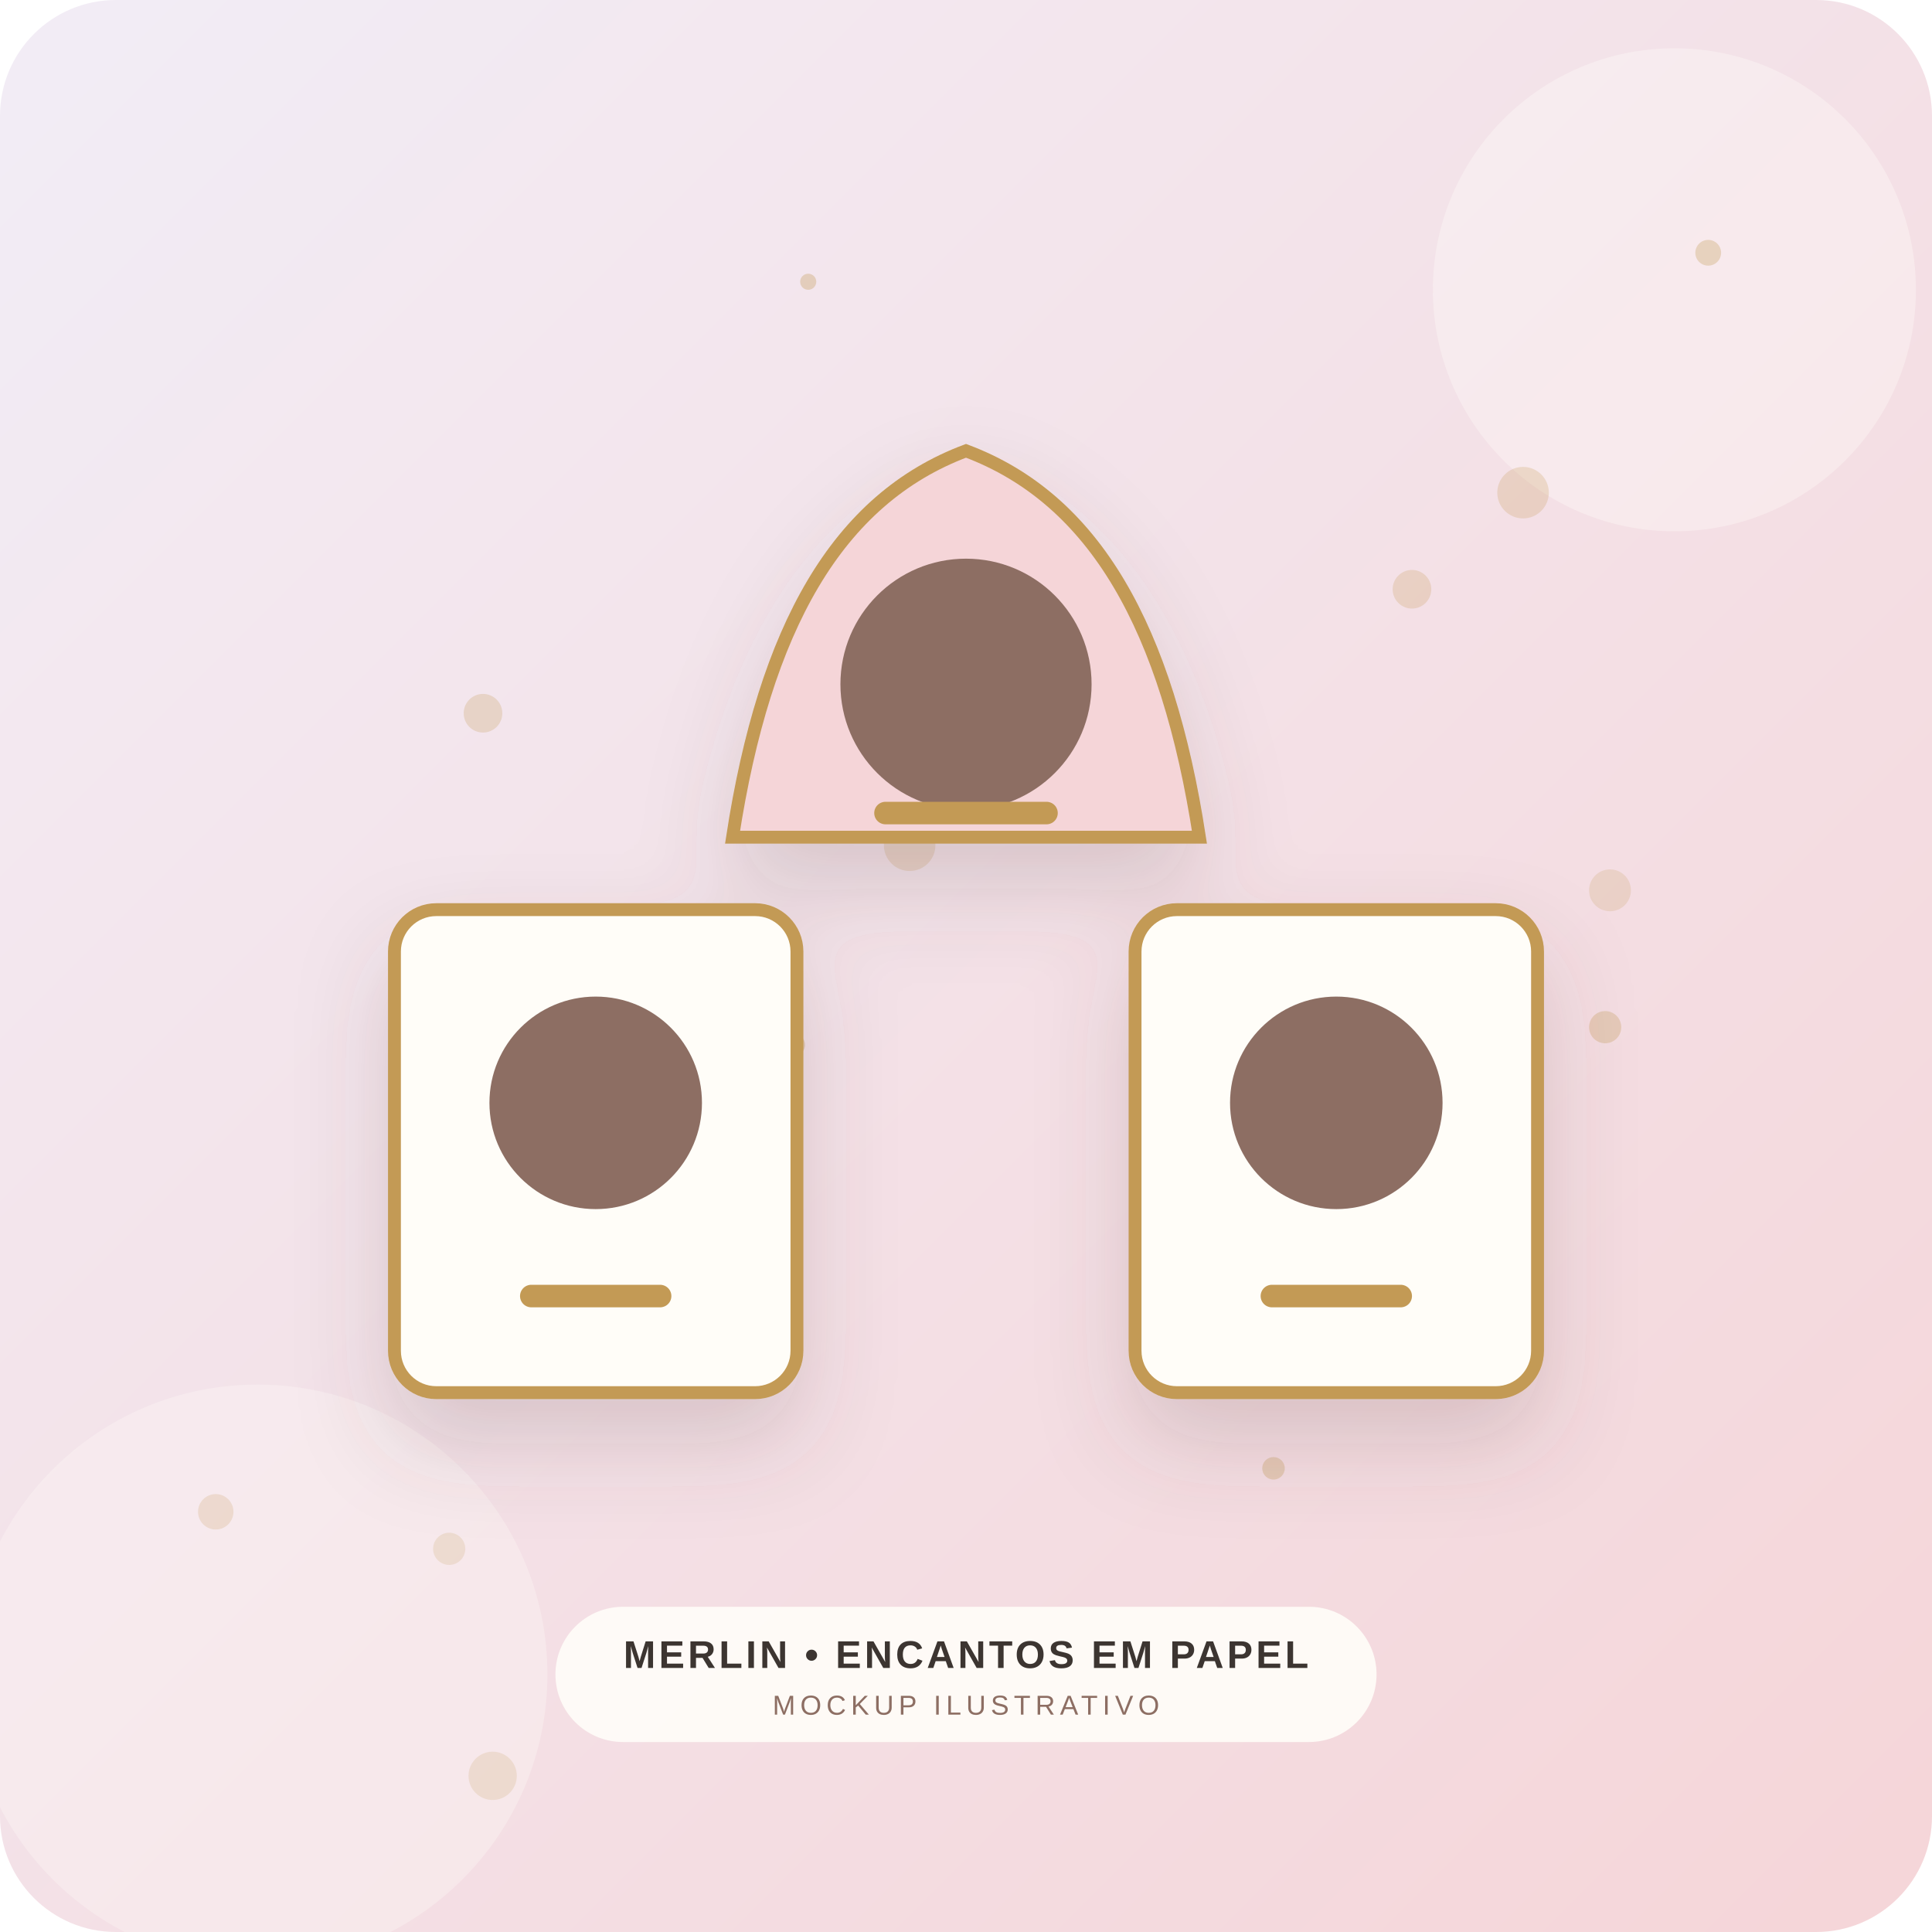
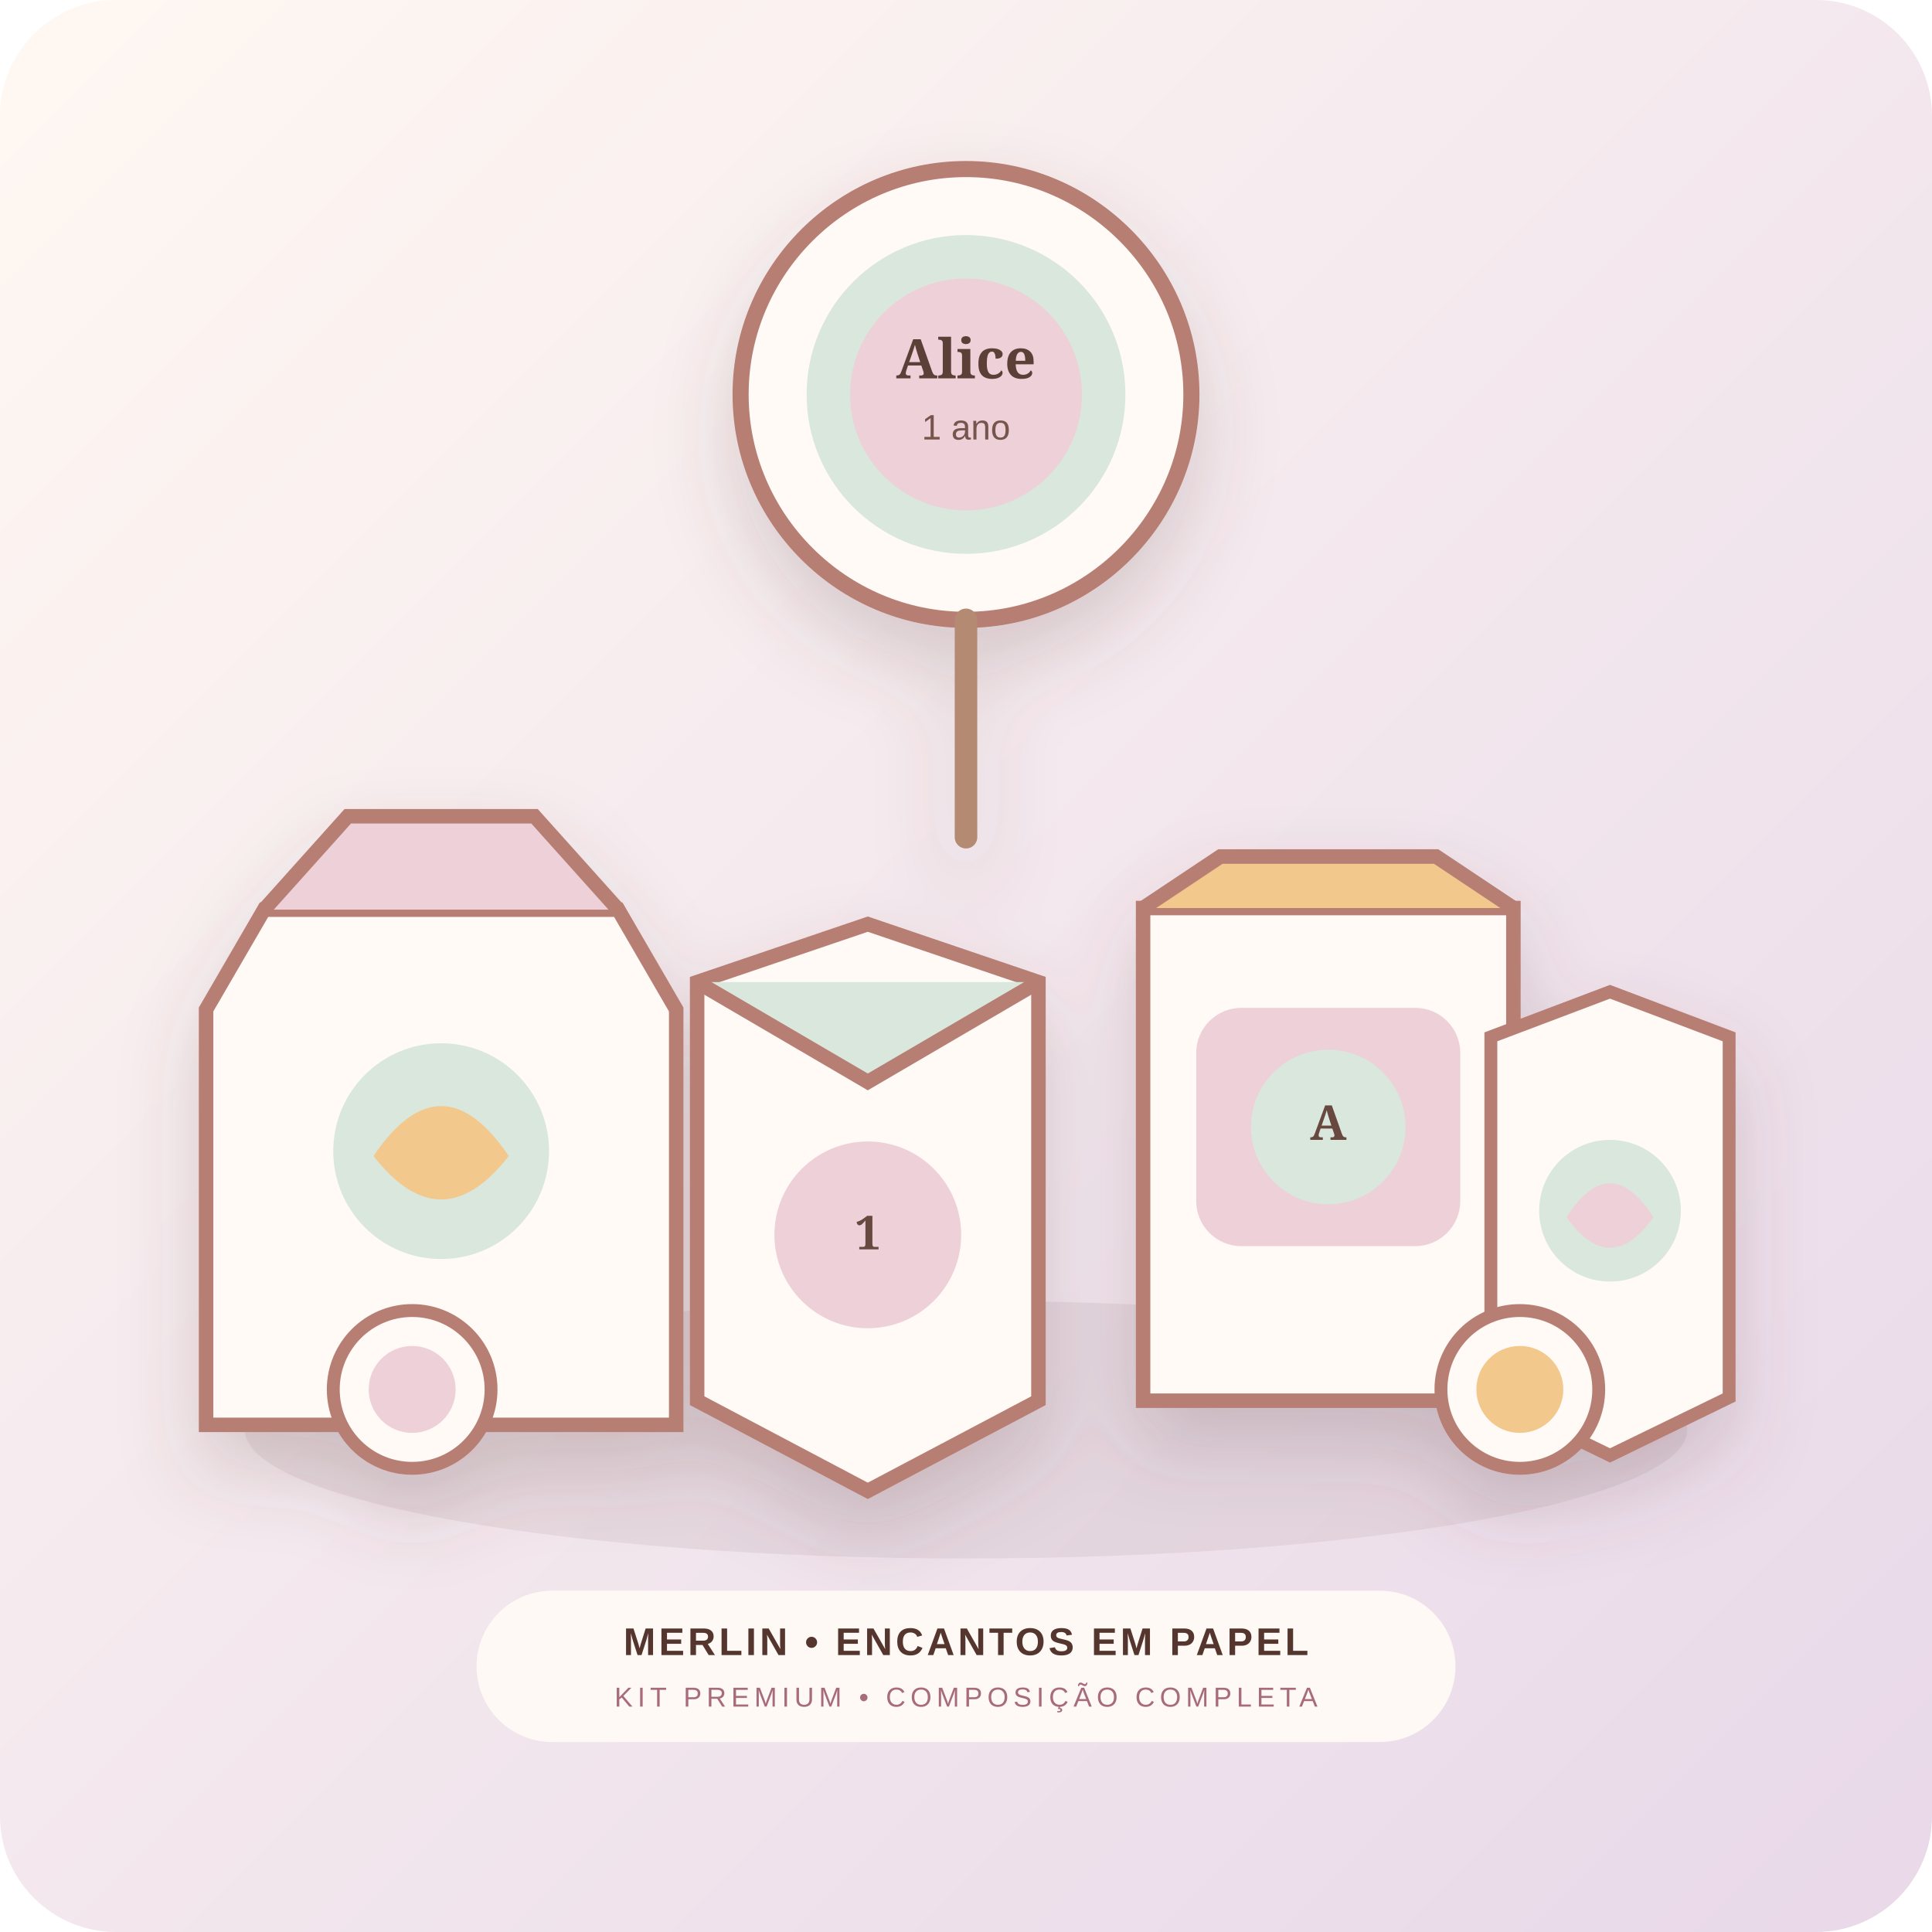
<svg xmlns="http://www.w3.org/2000/svg" viewBox="0 0 1200 1200" role="img" aria-label="Kit Premium de Festa">
  <defs>
-     <linearGradient id="bg" x1="0" y1="0" x2="1" y2="1">
-       <stop stop-color="#f2edf6" />
-       <stop offset="1" stop-color="#f5d5d8" />
+     <linearGradient id="bg" x1="0" x2="1" y2="1">
+       <stop stop-color="#fff8f2" />
+       <stop offset="1" stop-color="#e8d8e9" />
    </linearGradient>
-     <filter id="shadow" x="-30%" y="-30%" width="160%" height="160%">
-       <feDropShadow dx="0" dy="28" stdDeviation="28" flood-color="#604b43" flood-opacity=".18" />
+     <filter id="s" x="-30%" y="-30%" width="160%" height="175%">
+       <feDropShadow dx="0" dy="24" stdDeviation="24" flood-color="#5f4846" flood-opacity=".2" />
    </filter>
  </defs>
  <rect width="1200" height="1200" rx="72" fill="url(#bg)" />
-   <circle cx="1040" cy="180" r="150" fill="#fffdf8" opacity=".35" />
-   <circle cx="160" cy="1040" r="180" fill="#fffdf8" opacity=".3" />
-   <circle cx="306" cy="1103" r="15" fill="#c39a55" opacity="0.18" />
-   <circle cx="279" cy="962" r="10" fill="#c39a55" opacity="0.18" />
-   <circle cx="946" cy="306" r="16" fill="#c39a55" opacity="0.24" />
-   <circle cx="1000" cy="553" r="13" fill="#c39a55" opacity="0.20" />
-   <circle cx="997" cy="638" r="10" fill="#c39a55" opacity="0.30" />
-   <circle cx="300" cy="443" r="12" fill="#c39a55" opacity="0.25" />
-   <circle cx="877" cy="366" r="12" fill="#c39a55" opacity="0.24" />
-   <circle cx="1061" cy="157" r="8" fill="#c39a55" opacity="0.31" />
-   <circle cx="791" cy="912" r="7" fill="#c39a55" opacity="0.32" />
-   <circle cx="255" cy="610" r="7" fill="#c39a55" opacity="0.14" />
-   <circle cx="565" cy="525" r="16" fill="#c39a55" opacity="0.22" />
-   <circle cx="134" cy="939" r="11" fill="#c39a55" opacity="0.21" />
-   <circle cx="493" cy="649" r="7" fill="#c39a55" opacity="0.36" />
-   <circle cx="502" cy="175" r="5" fill="#c39a55" opacity="0.33" />
-   <g filter="url(#shadow)">
-     <rect x="245" y="565" width="250" height="300" rx="26" fill="#fffdf8" stroke="#c39a55" stroke-width="8" />
-     <rect x="705" y="565" width="250" height="300" rx="26" fill="#fffdf8" stroke="#c39a55" stroke-width="8" />
-     <path d="M455 520 C475 390 520 310 600 280 C680 310 725 390 745 520 Z" fill="#f5d5d8" stroke="#c39a55" stroke-width="8" />
-     <circle cx="370" cy="685" r="66" fill="#8d6e63" />
-     <circle cx="830" cy="685" r="66" fill="#8d6e63" />
-     <circle cx="600" cy="425" r="78" fill="#8d6e63" />
-     <path d="M330 805 h80 M790 805 h80 M550 505 h100" stroke="#c39a55" stroke-width="14" stroke-linecap="round" />
+   <ellipse cx="600" cy="888" rx="448" ry="80" fill="#71534a" opacity=".09" />
+   <g filter="url(#s)">
+     <g transform="translate(477 105)">
+       <path d="M123 0c77 0 140 63 140 140s-63 140-140 140S-17 217-17 140 46 0 123 0Z" fill="#fffaf6" stroke="#b77e73" stroke-width="10" />
+       <circle cx="123" cy="140" r="99" fill="#d9e7dd" />
+       <circle cx="123" cy="140" r="72" fill="#eed0d8" />
+       <text x="123" y="130" text-anchor="middle" fill="#5b4038" font-family="Georgia,serif" font-size="34" font-weight="700">Alice</text>
+       <text x="123" y="168" text-anchor="middle" fill="#76554d" font-family="Arial,sans-serif" font-size="22">1 ano</text>
+       <path d="M123 280v135" stroke="#b48a72" stroke-width="14" stroke-linecap="round" />
+     </g>
+     <g transform="translate(116 495)">
+       <path d="M48 70h220l36 62v258H12V132Z" fill="#fffaf6" stroke="#b77e73" stroke-width="9" />
+       <path d="M48 70l52-58h116l52 58" fill="#eed0d8" stroke="#b77e73" stroke-width="9" />
+       <circle cx="158" cy="220" r="67" fill="#d9e7dd" />
+       <path d="M116 223q42-62 84 0q-42 54-84 0Z" fill="#f3c88d" />
+     </g>
+     <g transform="translate(423 562)">
+       <path d="M10 48l106-36 106 36v260l-106 56L10 308Z" fill="#fffaf6" stroke="#b77e73" stroke-width="9" />
+       <path d="M10 48l106 62 106-62" fill="#d9e7dd" stroke="#b77e73" stroke-width="9" />
+       <circle cx="116" cy="205" r="58" fill="#eed0d8" />
+       <text x="116" y="214" text-anchor="middle" fill="#674840" font-family="Georgia,serif" font-size="29" font-weight="700">1</text>
+     </g>
+     <g transform="translate(680 520)">
+       <path d="M30 44h230v306H30Z" fill="#fffaf6" stroke="#b77e73" stroke-width="9" />
+       <path d="M30 44l48-32h134l48 32" fill="#f3c88d" stroke="#b77e73" stroke-width="9" />
+       <rect x="63" y="106" width="164" height="148" rx="28" fill="#eed0d8" />
+       <circle cx="145" cy="180" r="48" fill="#d9e7dd" />
+       <text x="145" y="188" text-anchor="middle" fill="#674840" font-family="Georgia,serif" font-size="30" font-weight="700">A</text>
+     </g>
+     <g transform="translate(926 602)">
+       <path d="M0 42l74-28 74 28v224l-74 36L0 266Z" fill="#fffaf6" stroke="#b77e73" stroke-width="8" />
+       <circle cx="74" cy="150" r="44" fill="#d9e7dd" />
+       <path d="M47 154q27-42 54 0q-27 38-54 0Z" fill="#eed0d8" />
+     </g>
+     <g transform="translate(256 863)">
+       <circle cx="0" cy="0" r="49" fill="#fffaf6" stroke="#b77e73" stroke-width="8" />
+       <circle cx="0" cy="0" r="27" fill="#eed0d8" />
+       <circle cx="688" cy="0" r="49" fill="#fffaf6" stroke="#b77e73" stroke-width="8" />
+       <circle cx="688" cy="0" r="27" fill="#f3c88d" />
+     </g>
  </g>
-   <g transform="translate(600 1040)" text-anchor="middle">
-     <rect x="-255" y="-42" width="510" height="84" rx="42" fill="#fffdf8" opacity=".91" />
-     <text y="-4" fill="#3c3531" font-family="Arial,Helvetica,sans-serif" font-size="24" font-weight="700" letter-spacing="2">MERLIN • ENCANTOS EM PAPEL</text>
-     <text y="25" fill="#8d6e63" font-family="Arial,Helvetica,sans-serif" font-size="17" letter-spacing="3">MOCKUP ILUSTRATIVO</text>
+   <g transform="translate(600 1035)" text-anchor="middle">
+     <rect x="-304" y="-47" width="608" height="94" rx="47" fill="#fffaf6" opacity=".96" />
+     <text y="-7" fill="#55362e" font-family="Arial,sans-serif" font-size="24" font-weight="700" letter-spacing="2">MERLIN • ENCANTOS EM PAPEL</text>
+     <text y="25" fill="#a76b7c" font-family="Arial,sans-serif" font-size="17" letter-spacing="3">KIT PREMIUM • COMPOSIÇÃO COMPLETA</text>
  </g>
</svg>
